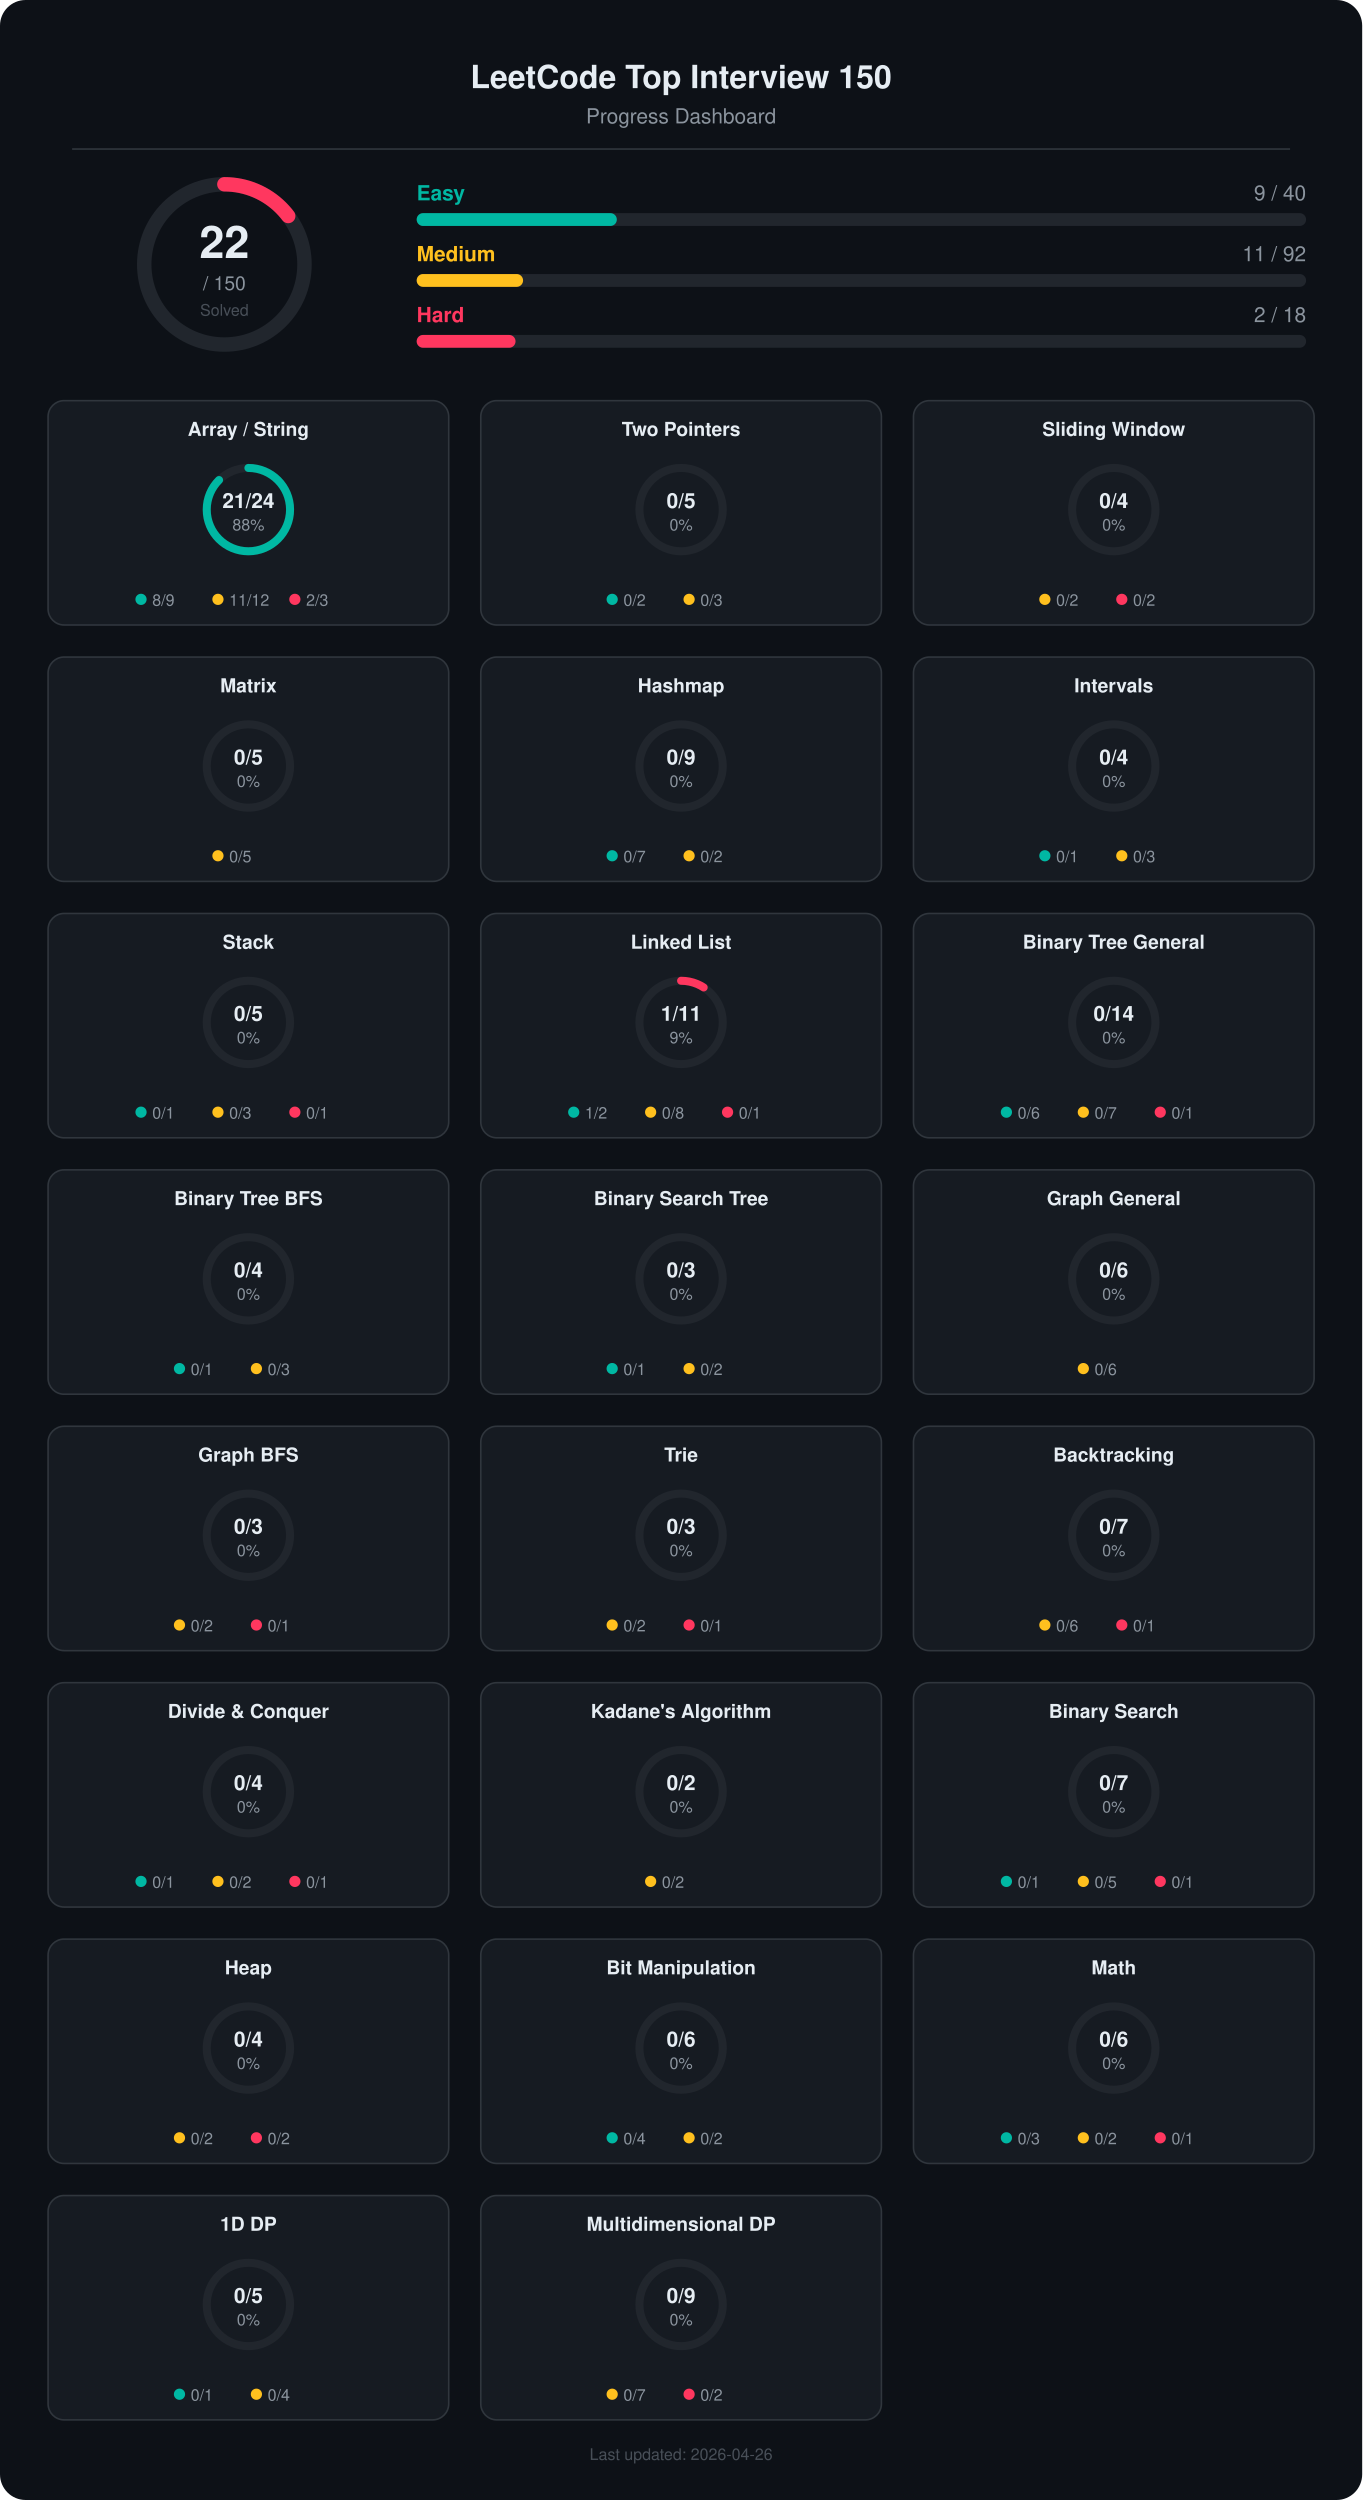
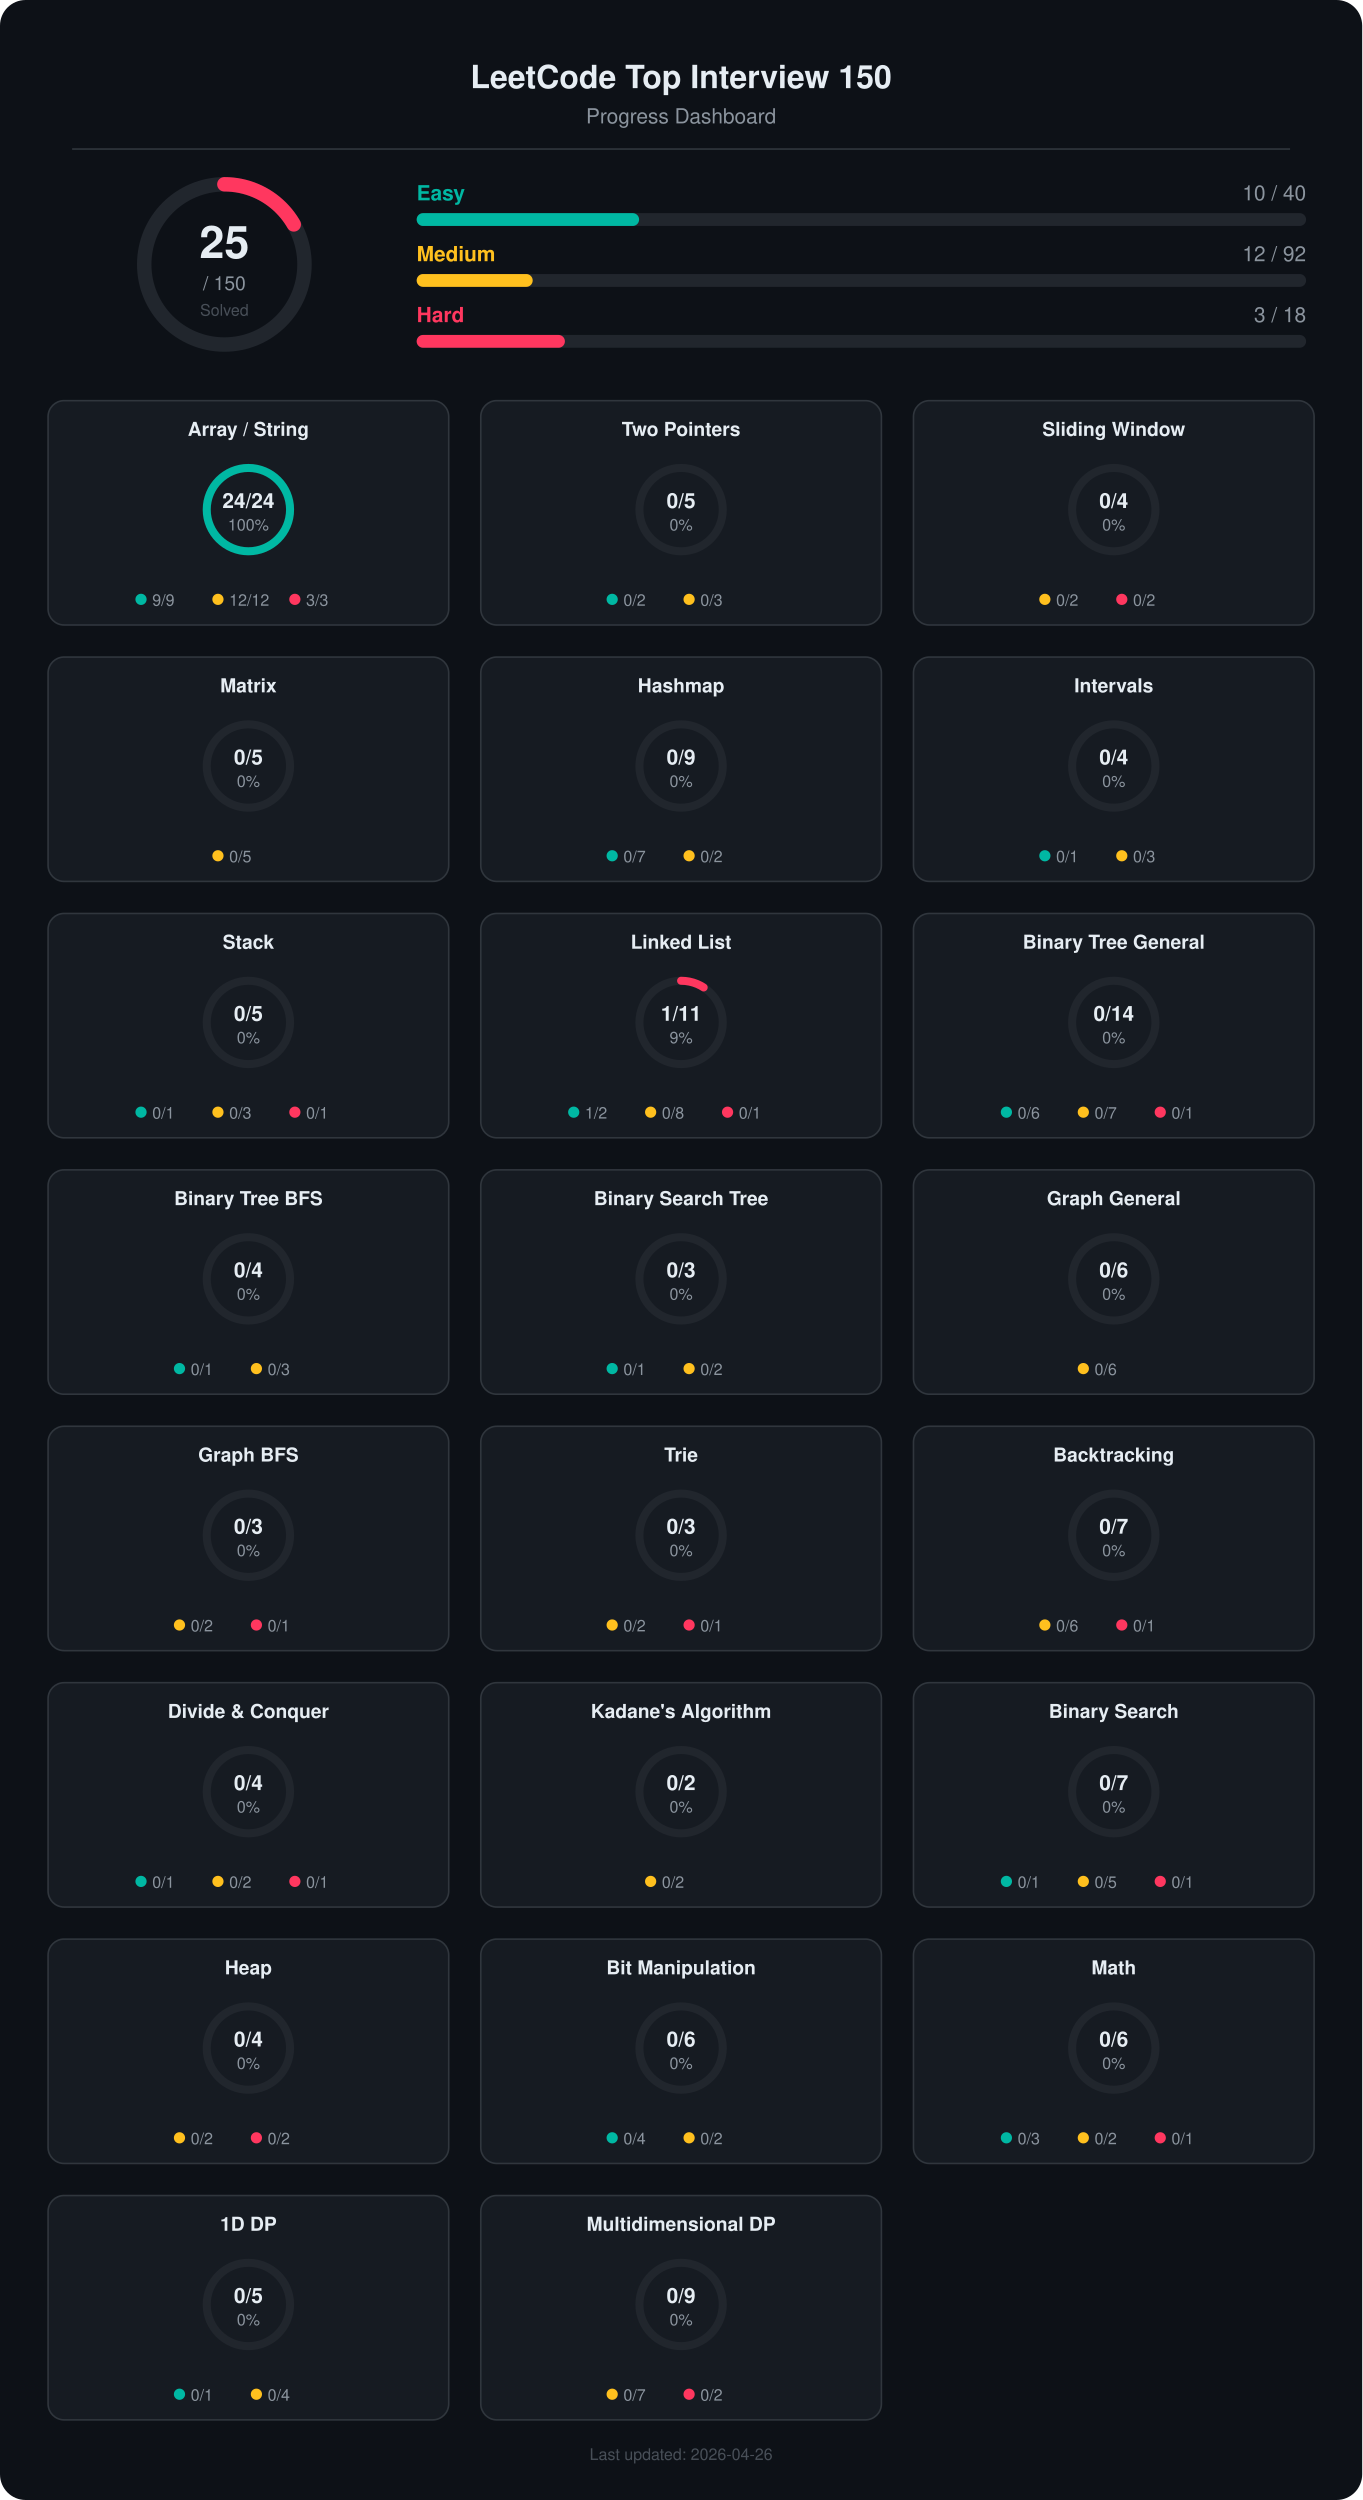
<svg xmlns="http://www.w3.org/2000/svg" width="850" height="1560" viewBox="0 0 850 1560">
  <rect width="850" height="1560" rx="16" fill="#0d1117" />
  <text x="425.0" y="55" fill="#e6edf3" font-size="20" font-weight="700" font-family="-apple-system,BlinkMacSystemFont,'Segoe UI',Helvetica,Arial,sans-serif" text-anchor="middle">LeetCode Top Interview 150</text>
  <text x="425.0" y="77" fill="#8b949e" font-size="13" font-weight="400" font-family="-apple-system,BlinkMacSystemFont,'Segoe UI',Helvetica,Arial,sans-serif" text-anchor="middle">Progress Dashboard</text>
  <line x1="45" y1="93" x2="805" y2="93" stroke="#30363d" stroke-width="1" />
  <circle cx="140" cy="165" r="50" fill="none" stroke="#21262d" stroke-width="9" />
-   <circle cx="140" cy="165" r="50" fill="none" stroke="#ff375f" stroke-width="9" stroke-linecap="round" stroke-dasharray="314.2" stroke-dashoffset="268.1" transform="rotate(-90 140 165)" />
-   <text x="140" y="161" fill="#e6edf3" font-size="28" font-weight="700" font-family="-apple-system,BlinkMacSystemFont,'Segoe UI',Helvetica,Arial,sans-serif" text-anchor="middle">22</text>
+   <circle cx="140" cy="165" r="50" fill="none" stroke="#ff375f" stroke-width="9" stroke-linecap="round" stroke-dasharray="314.2" stroke-dashoffset="261.8" transform="rotate(-90 140 165)" />
+   <text x="140" y="161" fill="#e6edf3" font-size="28" font-weight="700" font-family="-apple-system,BlinkMacSystemFont,'Segoe UI',Helvetica,Arial,sans-serif" text-anchor="middle">25</text>
  <text x="140" y="181" fill="#8b949e" font-size="12" font-weight="400" font-family="-apple-system,BlinkMacSystemFont,'Segoe UI',Helvetica,Arial,sans-serif" text-anchor="middle">/ 150</text>
  <text x="140" y="197" fill="#484f58" font-size="10" font-weight="400" font-family="-apple-system,BlinkMacSystemFont,'Segoe UI',Helvetica,Arial,sans-serif" text-anchor="middle">Solved</text>
  <text x="260" y="125" fill="#00b8a3" font-size="13" font-weight="600" font-family="-apple-system,BlinkMacSystemFont,'Segoe UI',Helvetica,Arial,sans-serif" text-anchor="start">Easy</text>
-   <text x="815" y="125" fill="#8b949e" font-size="13" font-weight="400" font-family="-apple-system,BlinkMacSystemFont,'Segoe UI',Helvetica,Arial,sans-serif" text-anchor="end">9 / 40</text>
+   <text x="815" y="125" fill="#8b949e" font-size="13" font-weight="400" font-family="-apple-system,BlinkMacSystemFont,'Segoe UI',Helvetica,Arial,sans-serif" text-anchor="end">10 / 40</text>
  <rect x="260" y="133" width="555" height="8" rx="4.0" fill="#21262d" />
-   <rect x="260" y="133" width="124.9" height="8" rx="4.0" fill="#00b8a3" />
+   <rect x="260" y="133" width="138.8" height="8" rx="4.0" fill="#00b8a3" />
  <text x="260" y="163" fill="#ffc01e" font-size="13" font-weight="600" font-family="-apple-system,BlinkMacSystemFont,'Segoe UI',Helvetica,Arial,sans-serif" text-anchor="start">Medium</text>
-   <text x="815" y="163" fill="#8b949e" font-size="13" font-weight="400" font-family="-apple-system,BlinkMacSystemFont,'Segoe UI',Helvetica,Arial,sans-serif" text-anchor="end">11 / 92</text>
+   <text x="815" y="163" fill="#8b949e" font-size="13" font-weight="400" font-family="-apple-system,BlinkMacSystemFont,'Segoe UI',Helvetica,Arial,sans-serif" text-anchor="end">12 / 92</text>
  <rect x="260" y="171" width="555" height="8" rx="4.0" fill="#21262d" />
-   <rect x="260" y="171" width="66.4" height="8" rx="4.0" fill="#ffc01e" />
+   <rect x="260" y="171" width="72.4" height="8" rx="4.0" fill="#ffc01e" />
  <text x="260" y="201" fill="#ff375f" font-size="13" font-weight="600" font-family="-apple-system,BlinkMacSystemFont,'Segoe UI',Helvetica,Arial,sans-serif" text-anchor="start">Hard</text>
-   <text x="815" y="201" fill="#8b949e" font-size="13" font-weight="400" font-family="-apple-system,BlinkMacSystemFont,'Segoe UI',Helvetica,Arial,sans-serif" text-anchor="end">2 / 18</text>
+   <text x="815" y="201" fill="#8b949e" font-size="13" font-weight="400" font-family="-apple-system,BlinkMacSystemFont,'Segoe UI',Helvetica,Arial,sans-serif" text-anchor="end">3 / 18</text>
  <rect x="260" y="209" width="555" height="8" rx="4.0" fill="#21262d" />
-   <rect x="260" y="209" width="61.7" height="8" rx="4.0" fill="#ff375f" />
+   <rect x="260" y="209" width="92.5" height="8" rx="4.0" fill="#ff375f" />
  <rect x="30.0" y="250" width="250" height="140" rx="10" fill="#161b22" stroke="#30363d" stroke-width="1" />
  <text x="155.0" y="272" fill="#e6edf3" font-size="12" font-weight="600" font-family="-apple-system,BlinkMacSystemFont,'Segoe UI',Helvetica,Arial,sans-serif" text-anchor="middle">Array / String</text>
  <circle cx="155.0" cy="318" r="26" fill="none" stroke="#21262d" stroke-width="5" />
-   <circle cx="155.0" cy="318" r="26" fill="none" stroke="#00b8a3" stroke-width="5" stroke-linecap="round" stroke-dasharray="163.4" stroke-dashoffset="20.4" transform="rotate(-90 155.0 318)" />
-   <text x="155.0" y="317" fill="#e6edf3" font-size="13" font-weight="700" font-family="-apple-system,BlinkMacSystemFont,'Segoe UI',Helvetica,Arial,sans-serif" text-anchor="middle">21/24</text>
-   <text x="155.0" y="331" fill="#8b949e" font-size="10" font-weight="400" font-family="-apple-system,BlinkMacSystemFont,'Segoe UI',Helvetica,Arial,sans-serif" text-anchor="middle">88%</text>
+   <circle cx="155.0" cy="318" r="26" fill="none" stroke="#00b8a3" stroke-width="5" stroke-linecap="round" stroke-dasharray="163.4" stroke-dashoffset="0.0" transform="rotate(-90 155.0 318)" />
+   <text x="155.0" y="317" fill="#e6edf3" font-size="13" font-weight="700" font-family="-apple-system,BlinkMacSystemFont,'Segoe UI',Helvetica,Arial,sans-serif" text-anchor="middle">24/24</text>
+   <text x="155.0" y="331" fill="#8b949e" font-size="10" font-weight="400" font-family="-apple-system,BlinkMacSystemFont,'Segoe UI',Helvetica,Arial,sans-serif" text-anchor="middle">100%</text>
  <circle cx="88.0" cy="374" r="3.5" fill="#00b8a3" />
-   <text x="95.0" y="378" fill="#8b949e" font-size="10" font-weight="normal" font-family="-apple-system,BlinkMacSystemFont,'Segoe UI',Helvetica,Arial,sans-serif" text-anchor="start">8/9</text>
+   <text x="95.0" y="378" fill="#8b949e" font-size="10" font-weight="normal" font-family="-apple-system,BlinkMacSystemFont,'Segoe UI',Helvetica,Arial,sans-serif" text-anchor="start">9/9</text>
  <circle cx="136.0" cy="374" r="3.5" fill="#ffc01e" />
-   <text x="143.0" y="378" fill="#8b949e" font-size="10" font-weight="normal" font-family="-apple-system,BlinkMacSystemFont,'Segoe UI',Helvetica,Arial,sans-serif" text-anchor="start">11/12</text>
+   <text x="143.0" y="378" fill="#8b949e" font-size="10" font-weight="normal" font-family="-apple-system,BlinkMacSystemFont,'Segoe UI',Helvetica,Arial,sans-serif" text-anchor="start">12/12</text>
  <circle cx="184.0" cy="374" r="3.5" fill="#ff375f" />
-   <text x="191.0" y="378" fill="#8b949e" font-size="10" font-weight="normal" font-family="-apple-system,BlinkMacSystemFont,'Segoe UI',Helvetica,Arial,sans-serif" text-anchor="start">2/3</text>
+   <text x="191.0" y="378" fill="#8b949e" font-size="10" font-weight="normal" font-family="-apple-system,BlinkMacSystemFont,'Segoe UI',Helvetica,Arial,sans-serif" text-anchor="start">3/3</text>
  <rect x="300.0" y="250" width="250" height="140" rx="10" fill="#161b22" stroke="#30363d" stroke-width="1" />
  <text x="425.0" y="272" fill="#e6edf3" font-size="12" font-weight="600" font-family="-apple-system,BlinkMacSystemFont,'Segoe UI',Helvetica,Arial,sans-serif" text-anchor="middle">Two Pointers</text>
  <circle cx="425.0" cy="318" r="26" fill="none" stroke="#21262d" stroke-width="5" />
  <text x="425.0" y="317" fill="#e6edf3" font-size="13" font-weight="700" font-family="-apple-system,BlinkMacSystemFont,'Segoe UI',Helvetica,Arial,sans-serif" text-anchor="middle">0/5</text>
  <text x="425.0" y="331" fill="#8b949e" font-size="10" font-weight="400" font-family="-apple-system,BlinkMacSystemFont,'Segoe UI',Helvetica,Arial,sans-serif" text-anchor="middle">0%</text>
  <circle cx="382.0" cy="374" r="3.5" fill="#00b8a3" />
  <text x="389.0" y="378" fill="#8b949e" font-size="10" font-weight="normal" font-family="-apple-system,BlinkMacSystemFont,'Segoe UI',Helvetica,Arial,sans-serif" text-anchor="start">0/2</text>
  <circle cx="430.0" cy="374" r="3.5" fill="#ffc01e" />
  <text x="437.0" y="378" fill="#8b949e" font-size="10" font-weight="normal" font-family="-apple-system,BlinkMacSystemFont,'Segoe UI',Helvetica,Arial,sans-serif" text-anchor="start">0/3</text>
  <rect x="570.0" y="250" width="250" height="140" rx="10" fill="#161b22" stroke="#30363d" stroke-width="1" />
  <text x="695.0" y="272" fill="#e6edf3" font-size="12" font-weight="600" font-family="-apple-system,BlinkMacSystemFont,'Segoe UI',Helvetica,Arial,sans-serif" text-anchor="middle">Sliding Window</text>
  <circle cx="695.0" cy="318" r="26" fill="none" stroke="#21262d" stroke-width="5" />
  <text x="695.0" y="317" fill="#e6edf3" font-size="13" font-weight="700" font-family="-apple-system,BlinkMacSystemFont,'Segoe UI',Helvetica,Arial,sans-serif" text-anchor="middle">0/4</text>
  <text x="695.0" y="331" fill="#8b949e" font-size="10" font-weight="400" font-family="-apple-system,BlinkMacSystemFont,'Segoe UI',Helvetica,Arial,sans-serif" text-anchor="middle">0%</text>
  <circle cx="652.0" cy="374" r="3.5" fill="#ffc01e" />
  <text x="659.0" y="378" fill="#8b949e" font-size="10" font-weight="normal" font-family="-apple-system,BlinkMacSystemFont,'Segoe UI',Helvetica,Arial,sans-serif" text-anchor="start">0/2</text>
  <circle cx="700.0" cy="374" r="3.5" fill="#ff375f" />
  <text x="707.0" y="378" fill="#8b949e" font-size="10" font-weight="normal" font-family="-apple-system,BlinkMacSystemFont,'Segoe UI',Helvetica,Arial,sans-serif" text-anchor="start">0/2</text>
  <rect x="30.0" y="410" width="250" height="140" rx="10" fill="#161b22" stroke="#30363d" stroke-width="1" />
  <text x="155.0" y="432" fill="#e6edf3" font-size="12" font-weight="600" font-family="-apple-system,BlinkMacSystemFont,'Segoe UI',Helvetica,Arial,sans-serif" text-anchor="middle">Matrix</text>
  <circle cx="155.0" cy="478" r="26" fill="none" stroke="#21262d" stroke-width="5" />
  <text x="155.0" y="477" fill="#e6edf3" font-size="13" font-weight="700" font-family="-apple-system,BlinkMacSystemFont,'Segoe UI',Helvetica,Arial,sans-serif" text-anchor="middle">0/5</text>
  <text x="155.0" y="491" fill="#8b949e" font-size="10" font-weight="400" font-family="-apple-system,BlinkMacSystemFont,'Segoe UI',Helvetica,Arial,sans-serif" text-anchor="middle">0%</text>
  <circle cx="136.0" cy="534" r="3.5" fill="#ffc01e" />
  <text x="143.0" y="538" fill="#8b949e" font-size="10" font-weight="normal" font-family="-apple-system,BlinkMacSystemFont,'Segoe UI',Helvetica,Arial,sans-serif" text-anchor="start">0/5</text>
  <rect x="300.0" y="410" width="250" height="140" rx="10" fill="#161b22" stroke="#30363d" stroke-width="1" />
  <text x="425.0" y="432" fill="#e6edf3" font-size="12" font-weight="600" font-family="-apple-system,BlinkMacSystemFont,'Segoe UI',Helvetica,Arial,sans-serif" text-anchor="middle">Hashmap</text>
  <circle cx="425.0" cy="478" r="26" fill="none" stroke="#21262d" stroke-width="5" />
  <text x="425.0" y="477" fill="#e6edf3" font-size="13" font-weight="700" font-family="-apple-system,BlinkMacSystemFont,'Segoe UI',Helvetica,Arial,sans-serif" text-anchor="middle">0/9</text>
  <text x="425.0" y="491" fill="#8b949e" font-size="10" font-weight="400" font-family="-apple-system,BlinkMacSystemFont,'Segoe UI',Helvetica,Arial,sans-serif" text-anchor="middle">0%</text>
  <circle cx="382.0" cy="534" r="3.5" fill="#00b8a3" />
  <text x="389.0" y="538" fill="#8b949e" font-size="10" font-weight="normal" font-family="-apple-system,BlinkMacSystemFont,'Segoe UI',Helvetica,Arial,sans-serif" text-anchor="start">0/7</text>
  <circle cx="430.0" cy="534" r="3.5" fill="#ffc01e" />
  <text x="437.0" y="538" fill="#8b949e" font-size="10" font-weight="normal" font-family="-apple-system,BlinkMacSystemFont,'Segoe UI',Helvetica,Arial,sans-serif" text-anchor="start">0/2</text>
  <rect x="570.0" y="410" width="250" height="140" rx="10" fill="#161b22" stroke="#30363d" stroke-width="1" />
  <text x="695.0" y="432" fill="#e6edf3" font-size="12" font-weight="600" font-family="-apple-system,BlinkMacSystemFont,'Segoe UI',Helvetica,Arial,sans-serif" text-anchor="middle">Intervals</text>
  <circle cx="695.0" cy="478" r="26" fill="none" stroke="#21262d" stroke-width="5" />
  <text x="695.0" y="477" fill="#e6edf3" font-size="13" font-weight="700" font-family="-apple-system,BlinkMacSystemFont,'Segoe UI',Helvetica,Arial,sans-serif" text-anchor="middle">0/4</text>
  <text x="695.0" y="491" fill="#8b949e" font-size="10" font-weight="400" font-family="-apple-system,BlinkMacSystemFont,'Segoe UI',Helvetica,Arial,sans-serif" text-anchor="middle">0%</text>
  <circle cx="652.0" cy="534" r="3.5" fill="#00b8a3" />
  <text x="659.0" y="538" fill="#8b949e" font-size="10" font-weight="normal" font-family="-apple-system,BlinkMacSystemFont,'Segoe UI',Helvetica,Arial,sans-serif" text-anchor="start">0/1</text>
  <circle cx="700.0" cy="534" r="3.5" fill="#ffc01e" />
  <text x="707.0" y="538" fill="#8b949e" font-size="10" font-weight="normal" font-family="-apple-system,BlinkMacSystemFont,'Segoe UI',Helvetica,Arial,sans-serif" text-anchor="start">0/3</text>
  <rect x="30.0" y="570" width="250" height="140" rx="10" fill="#161b22" stroke="#30363d" stroke-width="1" />
  <text x="155.0" y="592" fill="#e6edf3" font-size="12" font-weight="600" font-family="-apple-system,BlinkMacSystemFont,'Segoe UI',Helvetica,Arial,sans-serif" text-anchor="middle">Stack</text>
  <circle cx="155.0" cy="638" r="26" fill="none" stroke="#21262d" stroke-width="5" />
  <text x="155.0" y="637" fill="#e6edf3" font-size="13" font-weight="700" font-family="-apple-system,BlinkMacSystemFont,'Segoe UI',Helvetica,Arial,sans-serif" text-anchor="middle">0/5</text>
  <text x="155.0" y="651" fill="#8b949e" font-size="10" font-weight="400" font-family="-apple-system,BlinkMacSystemFont,'Segoe UI',Helvetica,Arial,sans-serif" text-anchor="middle">0%</text>
  <circle cx="88.0" cy="694" r="3.5" fill="#00b8a3" />
  <text x="95.0" y="698" fill="#8b949e" font-size="10" font-weight="normal" font-family="-apple-system,BlinkMacSystemFont,'Segoe UI',Helvetica,Arial,sans-serif" text-anchor="start">0/1</text>
  <circle cx="136.0" cy="694" r="3.5" fill="#ffc01e" />
  <text x="143.0" y="698" fill="#8b949e" font-size="10" font-weight="normal" font-family="-apple-system,BlinkMacSystemFont,'Segoe UI',Helvetica,Arial,sans-serif" text-anchor="start">0/3</text>
  <circle cx="184.0" cy="694" r="3.5" fill="#ff375f" />
  <text x="191.0" y="698" fill="#8b949e" font-size="10" font-weight="normal" font-family="-apple-system,BlinkMacSystemFont,'Segoe UI',Helvetica,Arial,sans-serif" text-anchor="start">0/1</text>
  <rect x="300.0" y="570" width="250" height="140" rx="10" fill="#161b22" stroke="#30363d" stroke-width="1" />
  <text x="425.0" y="592" fill="#e6edf3" font-size="12" font-weight="600" font-family="-apple-system,BlinkMacSystemFont,'Segoe UI',Helvetica,Arial,sans-serif" text-anchor="middle">Linked List</text>
  <circle cx="425.0" cy="638" r="26" fill="none" stroke="#21262d" stroke-width="5" />
  <circle cx="425.0" cy="638" r="26" fill="none" stroke="#ff375f" stroke-width="5" stroke-linecap="round" stroke-dasharray="163.4" stroke-dashoffset="148.5" transform="rotate(-90 425.0 638)" />
  <text x="425.0" y="637" fill="#e6edf3" font-size="13" font-weight="700" font-family="-apple-system,BlinkMacSystemFont,'Segoe UI',Helvetica,Arial,sans-serif" text-anchor="middle">1/11</text>
  <text x="425.0" y="651" fill="#8b949e" font-size="10" font-weight="400" font-family="-apple-system,BlinkMacSystemFont,'Segoe UI',Helvetica,Arial,sans-serif" text-anchor="middle">9%</text>
  <circle cx="358.0" cy="694" r="3.5" fill="#00b8a3" />
  <text x="365.0" y="698" fill="#8b949e" font-size="10" font-weight="normal" font-family="-apple-system,BlinkMacSystemFont,'Segoe UI',Helvetica,Arial,sans-serif" text-anchor="start">1/2</text>
  <circle cx="406.0" cy="694" r="3.5" fill="#ffc01e" />
  <text x="413.0" y="698" fill="#8b949e" font-size="10" font-weight="normal" font-family="-apple-system,BlinkMacSystemFont,'Segoe UI',Helvetica,Arial,sans-serif" text-anchor="start">0/8</text>
  <circle cx="454.0" cy="694" r="3.5" fill="#ff375f" />
  <text x="461.0" y="698" fill="#8b949e" font-size="10" font-weight="normal" font-family="-apple-system,BlinkMacSystemFont,'Segoe UI',Helvetica,Arial,sans-serif" text-anchor="start">0/1</text>
  <rect x="570.0" y="570" width="250" height="140" rx="10" fill="#161b22" stroke="#30363d" stroke-width="1" />
  <text x="695.0" y="592" fill="#e6edf3" font-size="12" font-weight="600" font-family="-apple-system,BlinkMacSystemFont,'Segoe UI',Helvetica,Arial,sans-serif" text-anchor="middle">Binary Tree General</text>
  <circle cx="695.0" cy="638" r="26" fill="none" stroke="#21262d" stroke-width="5" />
  <text x="695.0" y="637" fill="#e6edf3" font-size="13" font-weight="700" font-family="-apple-system,BlinkMacSystemFont,'Segoe UI',Helvetica,Arial,sans-serif" text-anchor="middle">0/14</text>
  <text x="695.0" y="651" fill="#8b949e" font-size="10" font-weight="400" font-family="-apple-system,BlinkMacSystemFont,'Segoe UI',Helvetica,Arial,sans-serif" text-anchor="middle">0%</text>
  <circle cx="628.0" cy="694" r="3.5" fill="#00b8a3" />
  <text x="635.0" y="698" fill="#8b949e" font-size="10" font-weight="normal" font-family="-apple-system,BlinkMacSystemFont,'Segoe UI',Helvetica,Arial,sans-serif" text-anchor="start">0/6</text>
  <circle cx="676.0" cy="694" r="3.5" fill="#ffc01e" />
  <text x="683.0" y="698" fill="#8b949e" font-size="10" font-weight="normal" font-family="-apple-system,BlinkMacSystemFont,'Segoe UI',Helvetica,Arial,sans-serif" text-anchor="start">0/7</text>
  <circle cx="724.0" cy="694" r="3.5" fill="#ff375f" />
  <text x="731.0" y="698" fill="#8b949e" font-size="10" font-weight="normal" font-family="-apple-system,BlinkMacSystemFont,'Segoe UI',Helvetica,Arial,sans-serif" text-anchor="start">0/1</text>
  <rect x="30.0" y="730" width="250" height="140" rx="10" fill="#161b22" stroke="#30363d" stroke-width="1" />
  <text x="155.0" y="752" fill="#e6edf3" font-size="12" font-weight="600" font-family="-apple-system,BlinkMacSystemFont,'Segoe UI',Helvetica,Arial,sans-serif" text-anchor="middle">Binary Tree BFS</text>
  <circle cx="155.0" cy="798" r="26" fill="none" stroke="#21262d" stroke-width="5" />
  <text x="155.0" y="797" fill="#e6edf3" font-size="13" font-weight="700" font-family="-apple-system,BlinkMacSystemFont,'Segoe UI',Helvetica,Arial,sans-serif" text-anchor="middle">0/4</text>
  <text x="155.0" y="811" fill="#8b949e" font-size="10" font-weight="400" font-family="-apple-system,BlinkMacSystemFont,'Segoe UI',Helvetica,Arial,sans-serif" text-anchor="middle">0%</text>
  <circle cx="112.0" cy="854" r="3.5" fill="#00b8a3" />
  <text x="119.0" y="858" fill="#8b949e" font-size="10" font-weight="normal" font-family="-apple-system,BlinkMacSystemFont,'Segoe UI',Helvetica,Arial,sans-serif" text-anchor="start">0/1</text>
  <circle cx="160.0" cy="854" r="3.5" fill="#ffc01e" />
  <text x="167.0" y="858" fill="#8b949e" font-size="10" font-weight="normal" font-family="-apple-system,BlinkMacSystemFont,'Segoe UI',Helvetica,Arial,sans-serif" text-anchor="start">0/3</text>
  <rect x="300.0" y="730" width="250" height="140" rx="10" fill="#161b22" stroke="#30363d" stroke-width="1" />
  <text x="425.0" y="752" fill="#e6edf3" font-size="12" font-weight="600" font-family="-apple-system,BlinkMacSystemFont,'Segoe UI',Helvetica,Arial,sans-serif" text-anchor="middle">Binary Search Tree</text>
  <circle cx="425.0" cy="798" r="26" fill="none" stroke="#21262d" stroke-width="5" />
  <text x="425.0" y="797" fill="#e6edf3" font-size="13" font-weight="700" font-family="-apple-system,BlinkMacSystemFont,'Segoe UI',Helvetica,Arial,sans-serif" text-anchor="middle">0/3</text>
  <text x="425.0" y="811" fill="#8b949e" font-size="10" font-weight="400" font-family="-apple-system,BlinkMacSystemFont,'Segoe UI',Helvetica,Arial,sans-serif" text-anchor="middle">0%</text>
  <circle cx="382.0" cy="854" r="3.5" fill="#00b8a3" />
  <text x="389.0" y="858" fill="#8b949e" font-size="10" font-weight="normal" font-family="-apple-system,BlinkMacSystemFont,'Segoe UI',Helvetica,Arial,sans-serif" text-anchor="start">0/1</text>
  <circle cx="430.0" cy="854" r="3.5" fill="#ffc01e" />
  <text x="437.0" y="858" fill="#8b949e" font-size="10" font-weight="normal" font-family="-apple-system,BlinkMacSystemFont,'Segoe UI',Helvetica,Arial,sans-serif" text-anchor="start">0/2</text>
  <rect x="570.0" y="730" width="250" height="140" rx="10" fill="#161b22" stroke="#30363d" stroke-width="1" />
  <text x="695.0" y="752" fill="#e6edf3" font-size="12" font-weight="600" font-family="-apple-system,BlinkMacSystemFont,'Segoe UI',Helvetica,Arial,sans-serif" text-anchor="middle">Graph General</text>
  <circle cx="695.0" cy="798" r="26" fill="none" stroke="#21262d" stroke-width="5" />
  <text x="695.0" y="797" fill="#e6edf3" font-size="13" font-weight="700" font-family="-apple-system,BlinkMacSystemFont,'Segoe UI',Helvetica,Arial,sans-serif" text-anchor="middle">0/6</text>
  <text x="695.0" y="811" fill="#8b949e" font-size="10" font-weight="400" font-family="-apple-system,BlinkMacSystemFont,'Segoe UI',Helvetica,Arial,sans-serif" text-anchor="middle">0%</text>
  <circle cx="676.0" cy="854" r="3.5" fill="#ffc01e" />
  <text x="683.0" y="858" fill="#8b949e" font-size="10" font-weight="normal" font-family="-apple-system,BlinkMacSystemFont,'Segoe UI',Helvetica,Arial,sans-serif" text-anchor="start">0/6</text>
  <rect x="30.0" y="890" width="250" height="140" rx="10" fill="#161b22" stroke="#30363d" stroke-width="1" />
  <text x="155.0" y="912" fill="#e6edf3" font-size="12" font-weight="600" font-family="-apple-system,BlinkMacSystemFont,'Segoe UI',Helvetica,Arial,sans-serif" text-anchor="middle">Graph BFS</text>
  <circle cx="155.0" cy="958" r="26" fill="none" stroke="#21262d" stroke-width="5" />
  <text x="155.0" y="957" fill="#e6edf3" font-size="13" font-weight="700" font-family="-apple-system,BlinkMacSystemFont,'Segoe UI',Helvetica,Arial,sans-serif" text-anchor="middle">0/3</text>
  <text x="155.0" y="971" fill="#8b949e" font-size="10" font-weight="400" font-family="-apple-system,BlinkMacSystemFont,'Segoe UI',Helvetica,Arial,sans-serif" text-anchor="middle">0%</text>
  <circle cx="112.0" cy="1014" r="3.5" fill="#ffc01e" />
  <text x="119.0" y="1018" fill="#8b949e" font-size="10" font-weight="normal" font-family="-apple-system,BlinkMacSystemFont,'Segoe UI',Helvetica,Arial,sans-serif" text-anchor="start">0/2</text>
  <circle cx="160.0" cy="1014" r="3.5" fill="#ff375f" />
  <text x="167.0" y="1018" fill="#8b949e" font-size="10" font-weight="normal" font-family="-apple-system,BlinkMacSystemFont,'Segoe UI',Helvetica,Arial,sans-serif" text-anchor="start">0/1</text>
  <rect x="300.0" y="890" width="250" height="140" rx="10" fill="#161b22" stroke="#30363d" stroke-width="1" />
  <text x="425.0" y="912" fill="#e6edf3" font-size="12" font-weight="600" font-family="-apple-system,BlinkMacSystemFont,'Segoe UI',Helvetica,Arial,sans-serif" text-anchor="middle">Trie</text>
  <circle cx="425.0" cy="958" r="26" fill="none" stroke="#21262d" stroke-width="5" />
  <text x="425.0" y="957" fill="#e6edf3" font-size="13" font-weight="700" font-family="-apple-system,BlinkMacSystemFont,'Segoe UI',Helvetica,Arial,sans-serif" text-anchor="middle">0/3</text>
  <text x="425.0" y="971" fill="#8b949e" font-size="10" font-weight="400" font-family="-apple-system,BlinkMacSystemFont,'Segoe UI',Helvetica,Arial,sans-serif" text-anchor="middle">0%</text>
  <circle cx="382.0" cy="1014" r="3.5" fill="#ffc01e" />
  <text x="389.0" y="1018" fill="#8b949e" font-size="10" font-weight="normal" font-family="-apple-system,BlinkMacSystemFont,'Segoe UI',Helvetica,Arial,sans-serif" text-anchor="start">0/2</text>
  <circle cx="430.0" cy="1014" r="3.5" fill="#ff375f" />
  <text x="437.0" y="1018" fill="#8b949e" font-size="10" font-weight="normal" font-family="-apple-system,BlinkMacSystemFont,'Segoe UI',Helvetica,Arial,sans-serif" text-anchor="start">0/1</text>
  <rect x="570.0" y="890" width="250" height="140" rx="10" fill="#161b22" stroke="#30363d" stroke-width="1" />
  <text x="695.0" y="912" fill="#e6edf3" font-size="12" font-weight="600" font-family="-apple-system,BlinkMacSystemFont,'Segoe UI',Helvetica,Arial,sans-serif" text-anchor="middle">Backtracking</text>
  <circle cx="695.0" cy="958" r="26" fill="none" stroke="#21262d" stroke-width="5" />
  <text x="695.0" y="957" fill="#e6edf3" font-size="13" font-weight="700" font-family="-apple-system,BlinkMacSystemFont,'Segoe UI',Helvetica,Arial,sans-serif" text-anchor="middle">0/7</text>
  <text x="695.0" y="971" fill="#8b949e" font-size="10" font-weight="400" font-family="-apple-system,BlinkMacSystemFont,'Segoe UI',Helvetica,Arial,sans-serif" text-anchor="middle">0%</text>
  <circle cx="652.0" cy="1014" r="3.5" fill="#ffc01e" />
  <text x="659.0" y="1018" fill="#8b949e" font-size="10" font-weight="normal" font-family="-apple-system,BlinkMacSystemFont,'Segoe UI',Helvetica,Arial,sans-serif" text-anchor="start">0/6</text>
  <circle cx="700.0" cy="1014" r="3.5" fill="#ff375f" />
  <text x="707.0" y="1018" fill="#8b949e" font-size="10" font-weight="normal" font-family="-apple-system,BlinkMacSystemFont,'Segoe UI',Helvetica,Arial,sans-serif" text-anchor="start">0/1</text>
  <rect x="30.0" y="1050" width="250" height="140" rx="10" fill="#161b22" stroke="#30363d" stroke-width="1" />
  <text x="155.0" y="1072" fill="#e6edf3" font-size="12" font-weight="600" font-family="-apple-system,BlinkMacSystemFont,'Segoe UI',Helvetica,Arial,sans-serif" text-anchor="middle">Divide &amp; Conquer</text>
  <circle cx="155.0" cy="1118" r="26" fill="none" stroke="#21262d" stroke-width="5" />
  <text x="155.0" y="1117" fill="#e6edf3" font-size="13" font-weight="700" font-family="-apple-system,BlinkMacSystemFont,'Segoe UI',Helvetica,Arial,sans-serif" text-anchor="middle">0/4</text>
  <text x="155.0" y="1131" fill="#8b949e" font-size="10" font-weight="400" font-family="-apple-system,BlinkMacSystemFont,'Segoe UI',Helvetica,Arial,sans-serif" text-anchor="middle">0%</text>
  <circle cx="88.0" cy="1174" r="3.5" fill="#00b8a3" />
  <text x="95.0" y="1178" fill="#8b949e" font-size="10" font-weight="normal" font-family="-apple-system,BlinkMacSystemFont,'Segoe UI',Helvetica,Arial,sans-serif" text-anchor="start">0/1</text>
  <circle cx="136.0" cy="1174" r="3.5" fill="#ffc01e" />
  <text x="143.0" y="1178" fill="#8b949e" font-size="10" font-weight="normal" font-family="-apple-system,BlinkMacSystemFont,'Segoe UI',Helvetica,Arial,sans-serif" text-anchor="start">0/2</text>
  <circle cx="184.0" cy="1174" r="3.5" fill="#ff375f" />
  <text x="191.0" y="1178" fill="#8b949e" font-size="10" font-weight="normal" font-family="-apple-system,BlinkMacSystemFont,'Segoe UI',Helvetica,Arial,sans-serif" text-anchor="start">0/1</text>
  <rect x="300.0" y="1050" width="250" height="140" rx="10" fill="#161b22" stroke="#30363d" stroke-width="1" />
  <text x="425.0" y="1072" fill="#e6edf3" font-size="12" font-weight="600" font-family="-apple-system,BlinkMacSystemFont,'Segoe UI',Helvetica,Arial,sans-serif" text-anchor="middle">Kadane's Algorithm</text>
  <circle cx="425.0" cy="1118" r="26" fill="none" stroke="#21262d" stroke-width="5" />
  <text x="425.0" y="1117" fill="#e6edf3" font-size="13" font-weight="700" font-family="-apple-system,BlinkMacSystemFont,'Segoe UI',Helvetica,Arial,sans-serif" text-anchor="middle">0/2</text>
  <text x="425.0" y="1131" fill="#8b949e" font-size="10" font-weight="400" font-family="-apple-system,BlinkMacSystemFont,'Segoe UI',Helvetica,Arial,sans-serif" text-anchor="middle">0%</text>
  <circle cx="406.0" cy="1174" r="3.5" fill="#ffc01e" />
  <text x="413.0" y="1178" fill="#8b949e" font-size="10" font-weight="normal" font-family="-apple-system,BlinkMacSystemFont,'Segoe UI',Helvetica,Arial,sans-serif" text-anchor="start">0/2</text>
  <rect x="570.0" y="1050" width="250" height="140" rx="10" fill="#161b22" stroke="#30363d" stroke-width="1" />
  <text x="695.0" y="1072" fill="#e6edf3" font-size="12" font-weight="600" font-family="-apple-system,BlinkMacSystemFont,'Segoe UI',Helvetica,Arial,sans-serif" text-anchor="middle">Binary Search</text>
  <circle cx="695.0" cy="1118" r="26" fill="none" stroke="#21262d" stroke-width="5" />
  <text x="695.0" y="1117" fill="#e6edf3" font-size="13" font-weight="700" font-family="-apple-system,BlinkMacSystemFont,'Segoe UI',Helvetica,Arial,sans-serif" text-anchor="middle">0/7</text>
  <text x="695.0" y="1131" fill="#8b949e" font-size="10" font-weight="400" font-family="-apple-system,BlinkMacSystemFont,'Segoe UI',Helvetica,Arial,sans-serif" text-anchor="middle">0%</text>
  <circle cx="628.0" cy="1174" r="3.5" fill="#00b8a3" />
  <text x="635.0" y="1178" fill="#8b949e" font-size="10" font-weight="normal" font-family="-apple-system,BlinkMacSystemFont,'Segoe UI',Helvetica,Arial,sans-serif" text-anchor="start">0/1</text>
  <circle cx="676.0" cy="1174" r="3.5" fill="#ffc01e" />
  <text x="683.0" y="1178" fill="#8b949e" font-size="10" font-weight="normal" font-family="-apple-system,BlinkMacSystemFont,'Segoe UI',Helvetica,Arial,sans-serif" text-anchor="start">0/5</text>
  <circle cx="724.0" cy="1174" r="3.5" fill="#ff375f" />
  <text x="731.0" y="1178" fill="#8b949e" font-size="10" font-weight="normal" font-family="-apple-system,BlinkMacSystemFont,'Segoe UI',Helvetica,Arial,sans-serif" text-anchor="start">0/1</text>
  <rect x="30.0" y="1210" width="250" height="140" rx="10" fill="#161b22" stroke="#30363d" stroke-width="1" />
  <text x="155.0" y="1232" fill="#e6edf3" font-size="12" font-weight="600" font-family="-apple-system,BlinkMacSystemFont,'Segoe UI',Helvetica,Arial,sans-serif" text-anchor="middle">Heap</text>
  <circle cx="155.0" cy="1278" r="26" fill="none" stroke="#21262d" stroke-width="5" />
  <text x="155.0" y="1277" fill="#e6edf3" font-size="13" font-weight="700" font-family="-apple-system,BlinkMacSystemFont,'Segoe UI',Helvetica,Arial,sans-serif" text-anchor="middle">0/4</text>
  <text x="155.0" y="1291" fill="#8b949e" font-size="10" font-weight="400" font-family="-apple-system,BlinkMacSystemFont,'Segoe UI',Helvetica,Arial,sans-serif" text-anchor="middle">0%</text>
  <circle cx="112.0" cy="1334" r="3.5" fill="#ffc01e" />
  <text x="119.0" y="1338" fill="#8b949e" font-size="10" font-weight="normal" font-family="-apple-system,BlinkMacSystemFont,'Segoe UI',Helvetica,Arial,sans-serif" text-anchor="start">0/2</text>
  <circle cx="160.0" cy="1334" r="3.5" fill="#ff375f" />
  <text x="167.0" y="1338" fill="#8b949e" font-size="10" font-weight="normal" font-family="-apple-system,BlinkMacSystemFont,'Segoe UI',Helvetica,Arial,sans-serif" text-anchor="start">0/2</text>
  <rect x="300.0" y="1210" width="250" height="140" rx="10" fill="#161b22" stroke="#30363d" stroke-width="1" />
  <text x="425.0" y="1232" fill="#e6edf3" font-size="12" font-weight="600" font-family="-apple-system,BlinkMacSystemFont,'Segoe UI',Helvetica,Arial,sans-serif" text-anchor="middle">Bit Manipulation</text>
  <circle cx="425.0" cy="1278" r="26" fill="none" stroke="#21262d" stroke-width="5" />
  <text x="425.0" y="1277" fill="#e6edf3" font-size="13" font-weight="700" font-family="-apple-system,BlinkMacSystemFont,'Segoe UI',Helvetica,Arial,sans-serif" text-anchor="middle">0/6</text>
  <text x="425.0" y="1291" fill="#8b949e" font-size="10" font-weight="400" font-family="-apple-system,BlinkMacSystemFont,'Segoe UI',Helvetica,Arial,sans-serif" text-anchor="middle">0%</text>
  <circle cx="382.0" cy="1334" r="3.5" fill="#00b8a3" />
  <text x="389.0" y="1338" fill="#8b949e" font-size="10" font-weight="normal" font-family="-apple-system,BlinkMacSystemFont,'Segoe UI',Helvetica,Arial,sans-serif" text-anchor="start">0/4</text>
  <circle cx="430.0" cy="1334" r="3.5" fill="#ffc01e" />
  <text x="437.0" y="1338" fill="#8b949e" font-size="10" font-weight="normal" font-family="-apple-system,BlinkMacSystemFont,'Segoe UI',Helvetica,Arial,sans-serif" text-anchor="start">0/2</text>
  <rect x="570.0" y="1210" width="250" height="140" rx="10" fill="#161b22" stroke="#30363d" stroke-width="1" />
  <text x="695.0" y="1232" fill="#e6edf3" font-size="12" font-weight="600" font-family="-apple-system,BlinkMacSystemFont,'Segoe UI',Helvetica,Arial,sans-serif" text-anchor="middle">Math</text>
  <circle cx="695.0" cy="1278" r="26" fill="none" stroke="#21262d" stroke-width="5" />
  <text x="695.0" y="1277" fill="#e6edf3" font-size="13" font-weight="700" font-family="-apple-system,BlinkMacSystemFont,'Segoe UI',Helvetica,Arial,sans-serif" text-anchor="middle">0/6</text>
  <text x="695.0" y="1291" fill="#8b949e" font-size="10" font-weight="400" font-family="-apple-system,BlinkMacSystemFont,'Segoe UI',Helvetica,Arial,sans-serif" text-anchor="middle">0%</text>
  <circle cx="628.0" cy="1334" r="3.5" fill="#00b8a3" />
  <text x="635.0" y="1338" fill="#8b949e" font-size="10" font-weight="normal" font-family="-apple-system,BlinkMacSystemFont,'Segoe UI',Helvetica,Arial,sans-serif" text-anchor="start">0/3</text>
  <circle cx="676.0" cy="1334" r="3.5" fill="#ffc01e" />
  <text x="683.0" y="1338" fill="#8b949e" font-size="10" font-weight="normal" font-family="-apple-system,BlinkMacSystemFont,'Segoe UI',Helvetica,Arial,sans-serif" text-anchor="start">0/2</text>
  <circle cx="724.0" cy="1334" r="3.5" fill="#ff375f" />
  <text x="731.0" y="1338" fill="#8b949e" font-size="10" font-weight="normal" font-family="-apple-system,BlinkMacSystemFont,'Segoe UI',Helvetica,Arial,sans-serif" text-anchor="start">0/1</text>
  <rect x="30.0" y="1370" width="250" height="140" rx="10" fill="#161b22" stroke="#30363d" stroke-width="1" />
  <text x="155.0" y="1392" fill="#e6edf3" font-size="12" font-weight="600" font-family="-apple-system,BlinkMacSystemFont,'Segoe UI',Helvetica,Arial,sans-serif" text-anchor="middle">1D DP</text>
  <circle cx="155.0" cy="1438" r="26" fill="none" stroke="#21262d" stroke-width="5" />
  <text x="155.0" y="1437" fill="#e6edf3" font-size="13" font-weight="700" font-family="-apple-system,BlinkMacSystemFont,'Segoe UI',Helvetica,Arial,sans-serif" text-anchor="middle">0/5</text>
  <text x="155.0" y="1451" fill="#8b949e" font-size="10" font-weight="400" font-family="-apple-system,BlinkMacSystemFont,'Segoe UI',Helvetica,Arial,sans-serif" text-anchor="middle">0%</text>
  <circle cx="112.0" cy="1494" r="3.5" fill="#00b8a3" />
  <text x="119.0" y="1498" fill="#8b949e" font-size="10" font-weight="normal" font-family="-apple-system,BlinkMacSystemFont,'Segoe UI',Helvetica,Arial,sans-serif" text-anchor="start">0/1</text>
  <circle cx="160.0" cy="1494" r="3.5" fill="#ffc01e" />
  <text x="167.0" y="1498" fill="#8b949e" font-size="10" font-weight="normal" font-family="-apple-system,BlinkMacSystemFont,'Segoe UI',Helvetica,Arial,sans-serif" text-anchor="start">0/4</text>
  <rect x="300.0" y="1370" width="250" height="140" rx="10" fill="#161b22" stroke="#30363d" stroke-width="1" />
  <text x="425.0" y="1392" fill="#e6edf3" font-size="12" font-weight="600" font-family="-apple-system,BlinkMacSystemFont,'Segoe UI',Helvetica,Arial,sans-serif" text-anchor="middle">Multidimensional DP</text>
  <circle cx="425.0" cy="1438" r="26" fill="none" stroke="#21262d" stroke-width="5" />
  <text x="425.0" y="1437" fill="#e6edf3" font-size="13" font-weight="700" font-family="-apple-system,BlinkMacSystemFont,'Segoe UI',Helvetica,Arial,sans-serif" text-anchor="middle">0/9</text>
  <text x="425.0" y="1451" fill="#8b949e" font-size="10" font-weight="400" font-family="-apple-system,BlinkMacSystemFont,'Segoe UI',Helvetica,Arial,sans-serif" text-anchor="middle">0%</text>
  <circle cx="382.0" cy="1494" r="3.5" fill="#ffc01e" />
  <text x="389.0" y="1498" fill="#8b949e" font-size="10" font-weight="normal" font-family="-apple-system,BlinkMacSystemFont,'Segoe UI',Helvetica,Arial,sans-serif" text-anchor="start">0/7</text>
  <circle cx="430.0" cy="1494" r="3.5" fill="#ff375f" />
  <text x="437.0" y="1498" fill="#8b949e" font-size="10" font-weight="normal" font-family="-apple-system,BlinkMacSystemFont,'Segoe UI',Helvetica,Arial,sans-serif" text-anchor="start">0/2</text>
  <text x="425.0" y="1535" fill="#484f58" font-size="10" font-weight="400" font-family="-apple-system,BlinkMacSystemFont,'Segoe UI',Helvetica,Arial,sans-serif" text-anchor="middle">Last updated: 2026-04-26</text>
</svg>
